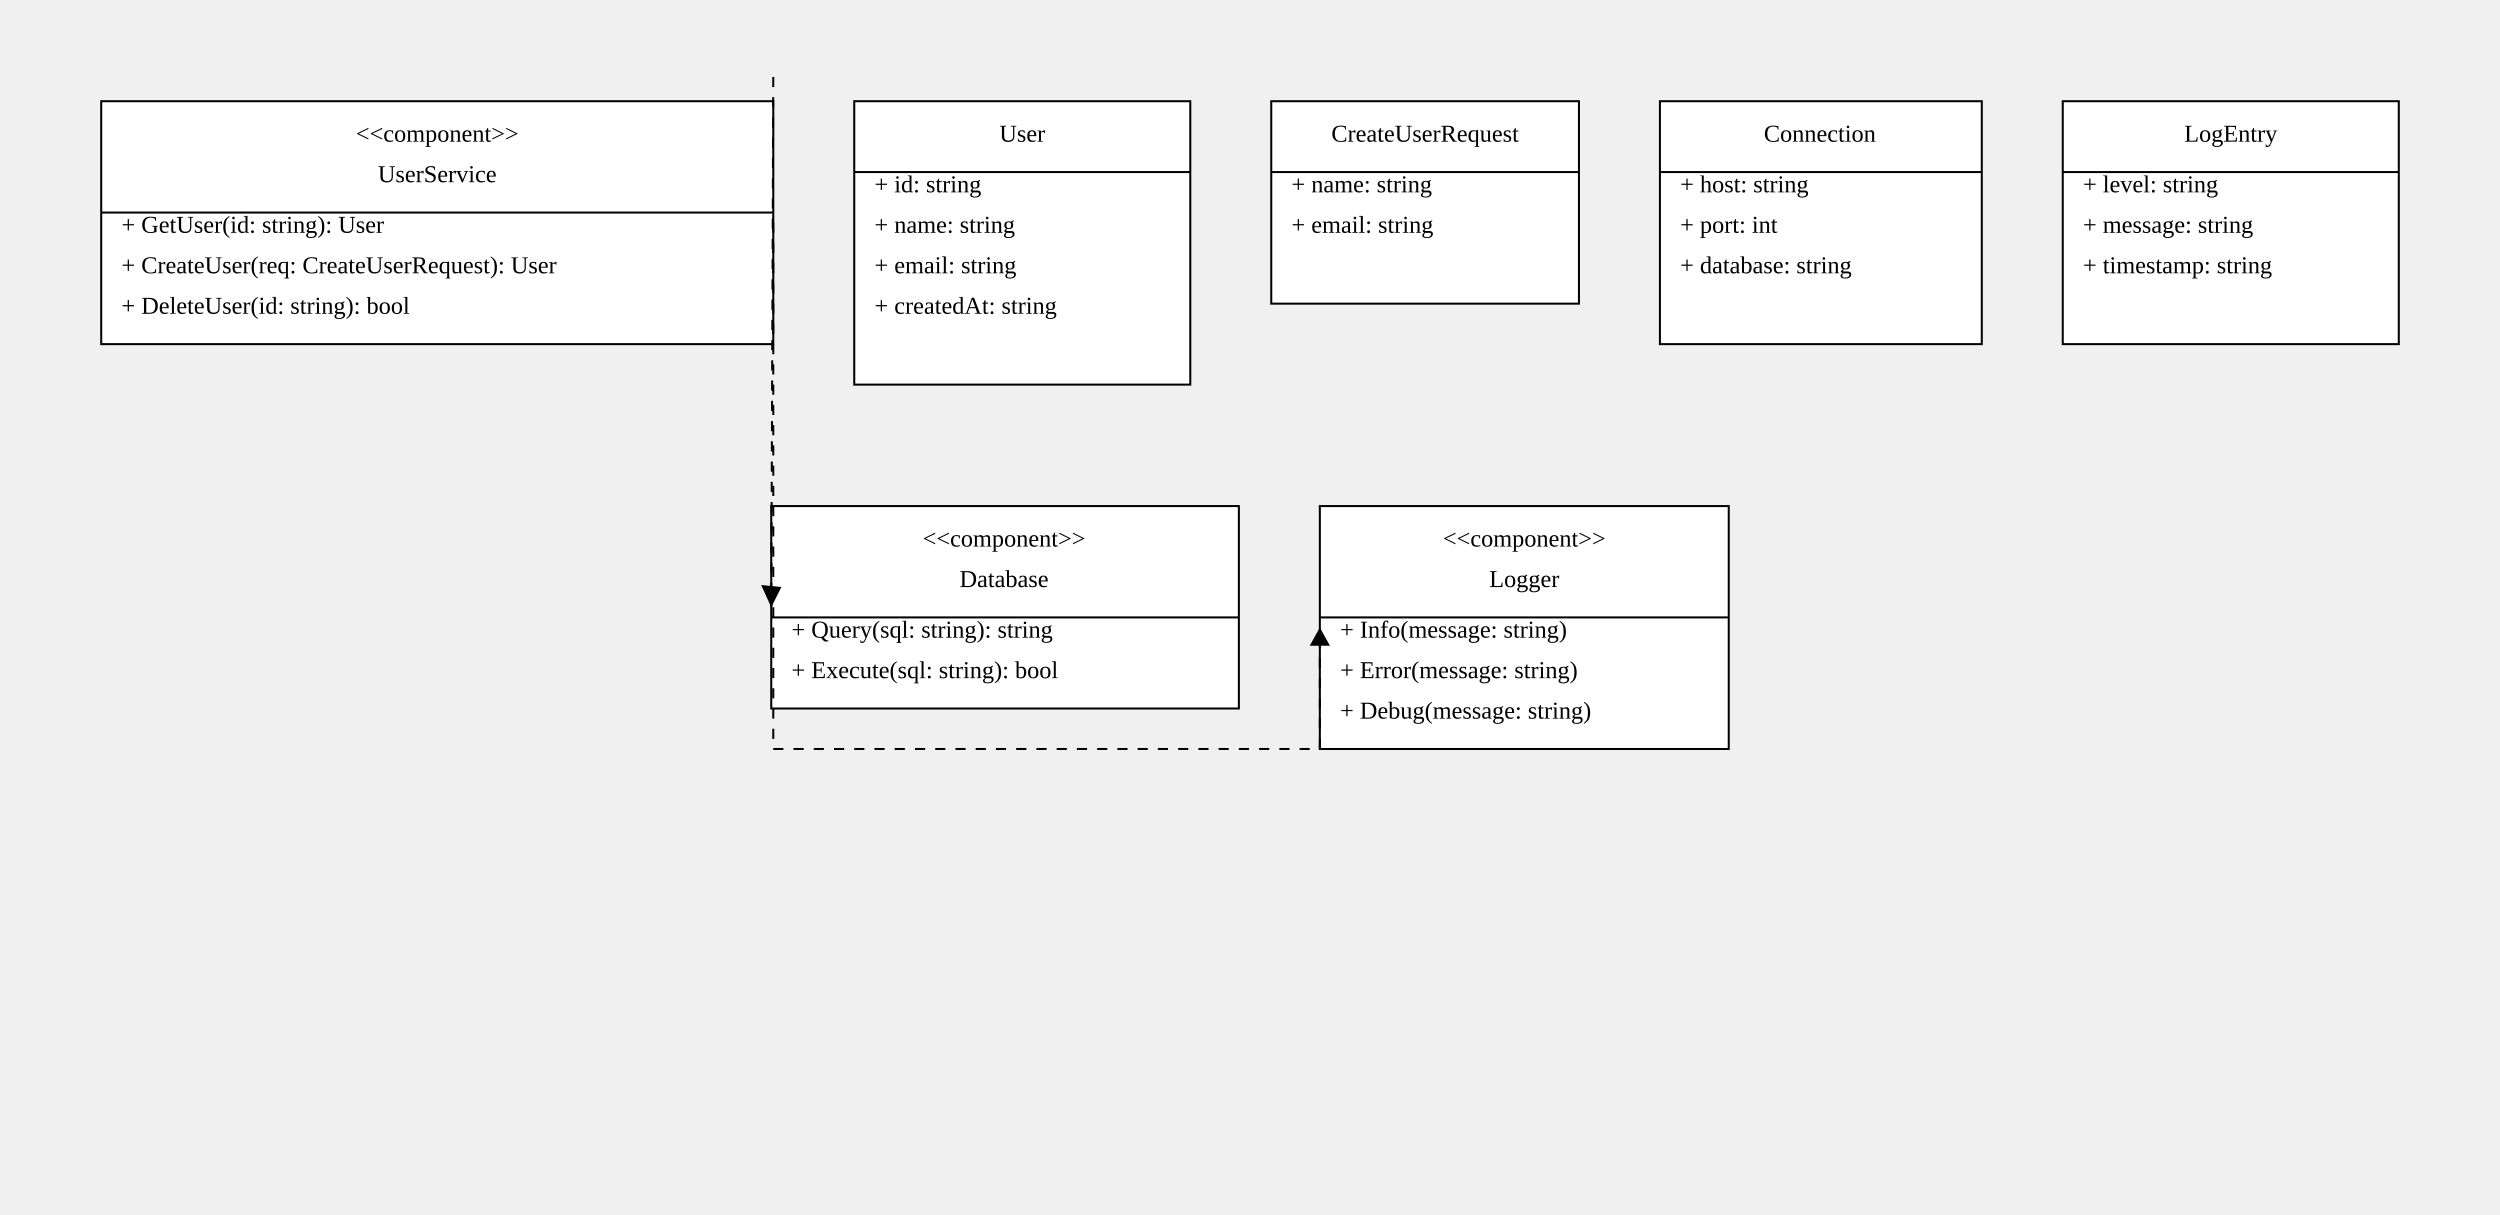
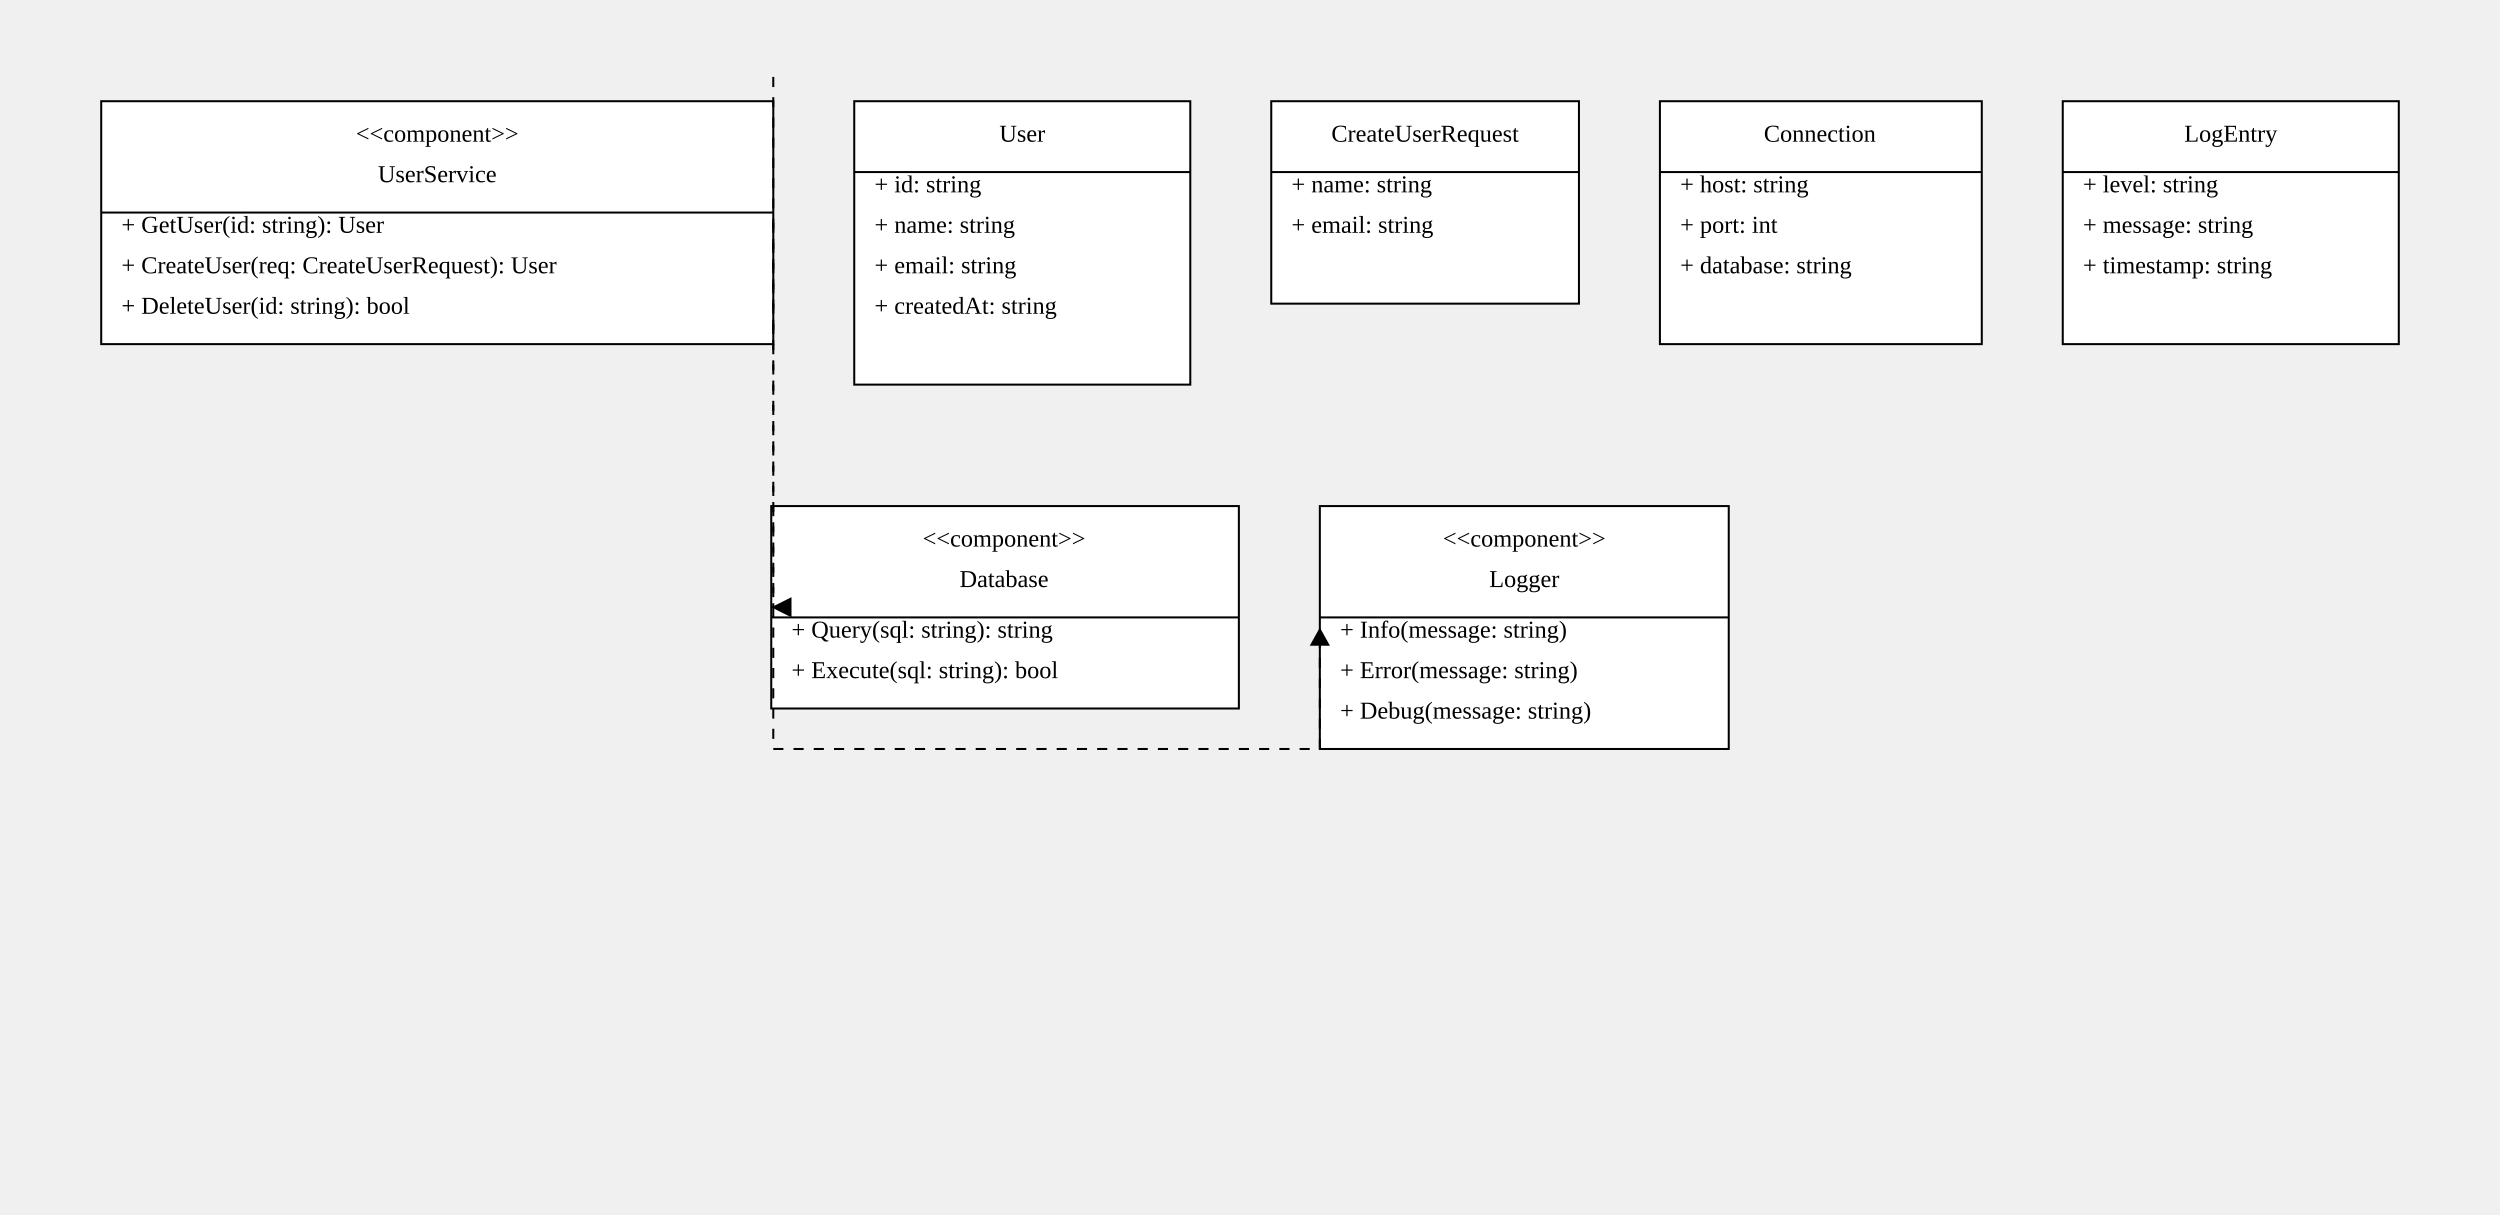
<svg xmlns="http://www.w3.org/2000/svg" viewBox="0 0 1235 600" width="1235" height="600">
-   <rect x="50" y="50" width="332" height="120" fill="#fff" stroke="#000" stroke-width="1" />
+   <rect x="50" y="50" width="332" height="120" stroke="#000" stroke-width="1" fill="#fff" />
  <text x="216" y="70" text-anchor="middle">&lt;&lt;component&gt;&gt;</text>
  <text x="216" y="90" text-anchor="middle">UserService</text>
  <line x1="50" y1="105" x2="382" y2="105" stroke="#000" />
  <text x="60" y="115">+ GetUser(id: string): User</text>
  <text x="60" y="135">+ CreateUser(req: CreateUserRequest): User</text>
  <text x="60" y="155">+ DeleteUser(id: string): bool</text>
  <rect x="422" y="50" width="166" height="140" fill="#fff" stroke="#000" stroke-width="1" />
  <text x="505" y="70" text-anchor="middle">User</text>
  <line x1="422" y1="85" x2="588" y2="85" stroke="#000" />
  <text x="432" y="95">+ id: string</text>
  <text x="432" y="115">+ name: string</text>
  <text x="432" y="135">+ email: string</text>
  <text x="432" y="155">+ createdAt: string</text>
-   <rect x="628" y="50" width="152" height="100" stroke="#000" stroke-width="1" fill="#fff" />
+   <rect x="628" y="50" width="152" height="100" fill="#fff" stroke="#000" stroke-width="1" />
  <text x="704" y="70" text-anchor="middle">CreateUserRequest</text>
  <line x1="628" y1="85" x2="780" y2="85" stroke="#000" />
  <text x="638" y="95">+ name: string</text>
  <text x="638" y="115">+ email: string</text>
  <rect x="381" y="250" width="231" height="100" fill="#fff" stroke="#000" stroke-width="1" />
  <text x="496" y="270" text-anchor="middle">&lt;&lt;component&gt;&gt;</text>
  <text x="496" y="290" text-anchor="middle">Database</text>
  <line x1="381" y1="305" x2="612" y2="305" stroke="#000" />
  <text x="391" y="315">+ Query(sql: string): string</text>
  <text x="391" y="335">+ Execute(sql: string): bool</text>
  <rect x="820" y="50" width="159" height="120" fill="#fff" stroke="#000" stroke-width="1" />
  <text x="899" y="70" text-anchor="middle">Connection</text>
  <line x1="820" y1="85" x2="979" y2="85" stroke="#000" />
  <text x="830" y="95">+ host: string</text>
  <text x="830" y="115">+ port: int</text>
  <text x="830" y="135">+ database: string</text>
-   <rect x="652" y="250" width="202" height="120" stroke-width="1" fill="#fff" stroke="#000" />
+   <rect x="652" y="250" width="202" height="120" fill="#fff" stroke="#000" stroke-width="1" />
  <text x="753" y="270" text-anchor="middle">&lt;&lt;component&gt;&gt;</text>
  <text x="753" y="290" text-anchor="middle">Logger</text>
  <line x1="652" y1="305" x2="854" y2="305" stroke="#000" />
  <text x="662" y="315">+ Info(message: string)</text>
  <text x="662" y="335">+ Error(message: string)</text>
  <text x="662" y="355">+ Debug(message: string)</text>
  <rect x="1019" y="50" width="166" height="120" fill="#fff" stroke="#000" stroke-width="1" />
  <text x="1102" y="70" text-anchor="middle">LogEntry</text>
  <line x1="1019" y1="85" x2="1185" y2="85" stroke="#000" />
  <text x="1029" y="95">+ level: string</text>
  <text x="1029" y="115">+ message: string</text>
  <text x="1029" y="135">+ timestamp: string</text>
-   <line x1="382" y1="38" x2="381" y2="300" stroke="#000" stroke-dasharray="5,5" />
-   <polygon points="381,300 376,289 386,290" fill="#000" />
+   <line x1="382" y1="38" x2="382" y2="300" stroke="#000" stroke-dasharray="5,5" />
+   <line x1="382" y1="300" x2="381" y2="300" stroke="#000" stroke-dasharray="5,5" />
+   <polygon points="381,300 391,295 391,305" fill="#000" />
  <line x1="382" y1="110" x2="382" y2="370" stroke="#000" stroke-dasharray="5,5" />
  <line x1="382" y1="370" x2="652" y2="370" stroke="#000" stroke-dasharray="5,5" />
-   <line x1="652" y1="370" x2="652" y2="310" stroke="#000" stroke-dasharray="5,5" />
+   <line x1="652" y1="370" x2="652" y2="310" stroke-dasharray="5,5" stroke="#000" />
  <polygon points="652,310 657,319 647,319" fill="#000" />
</svg>
